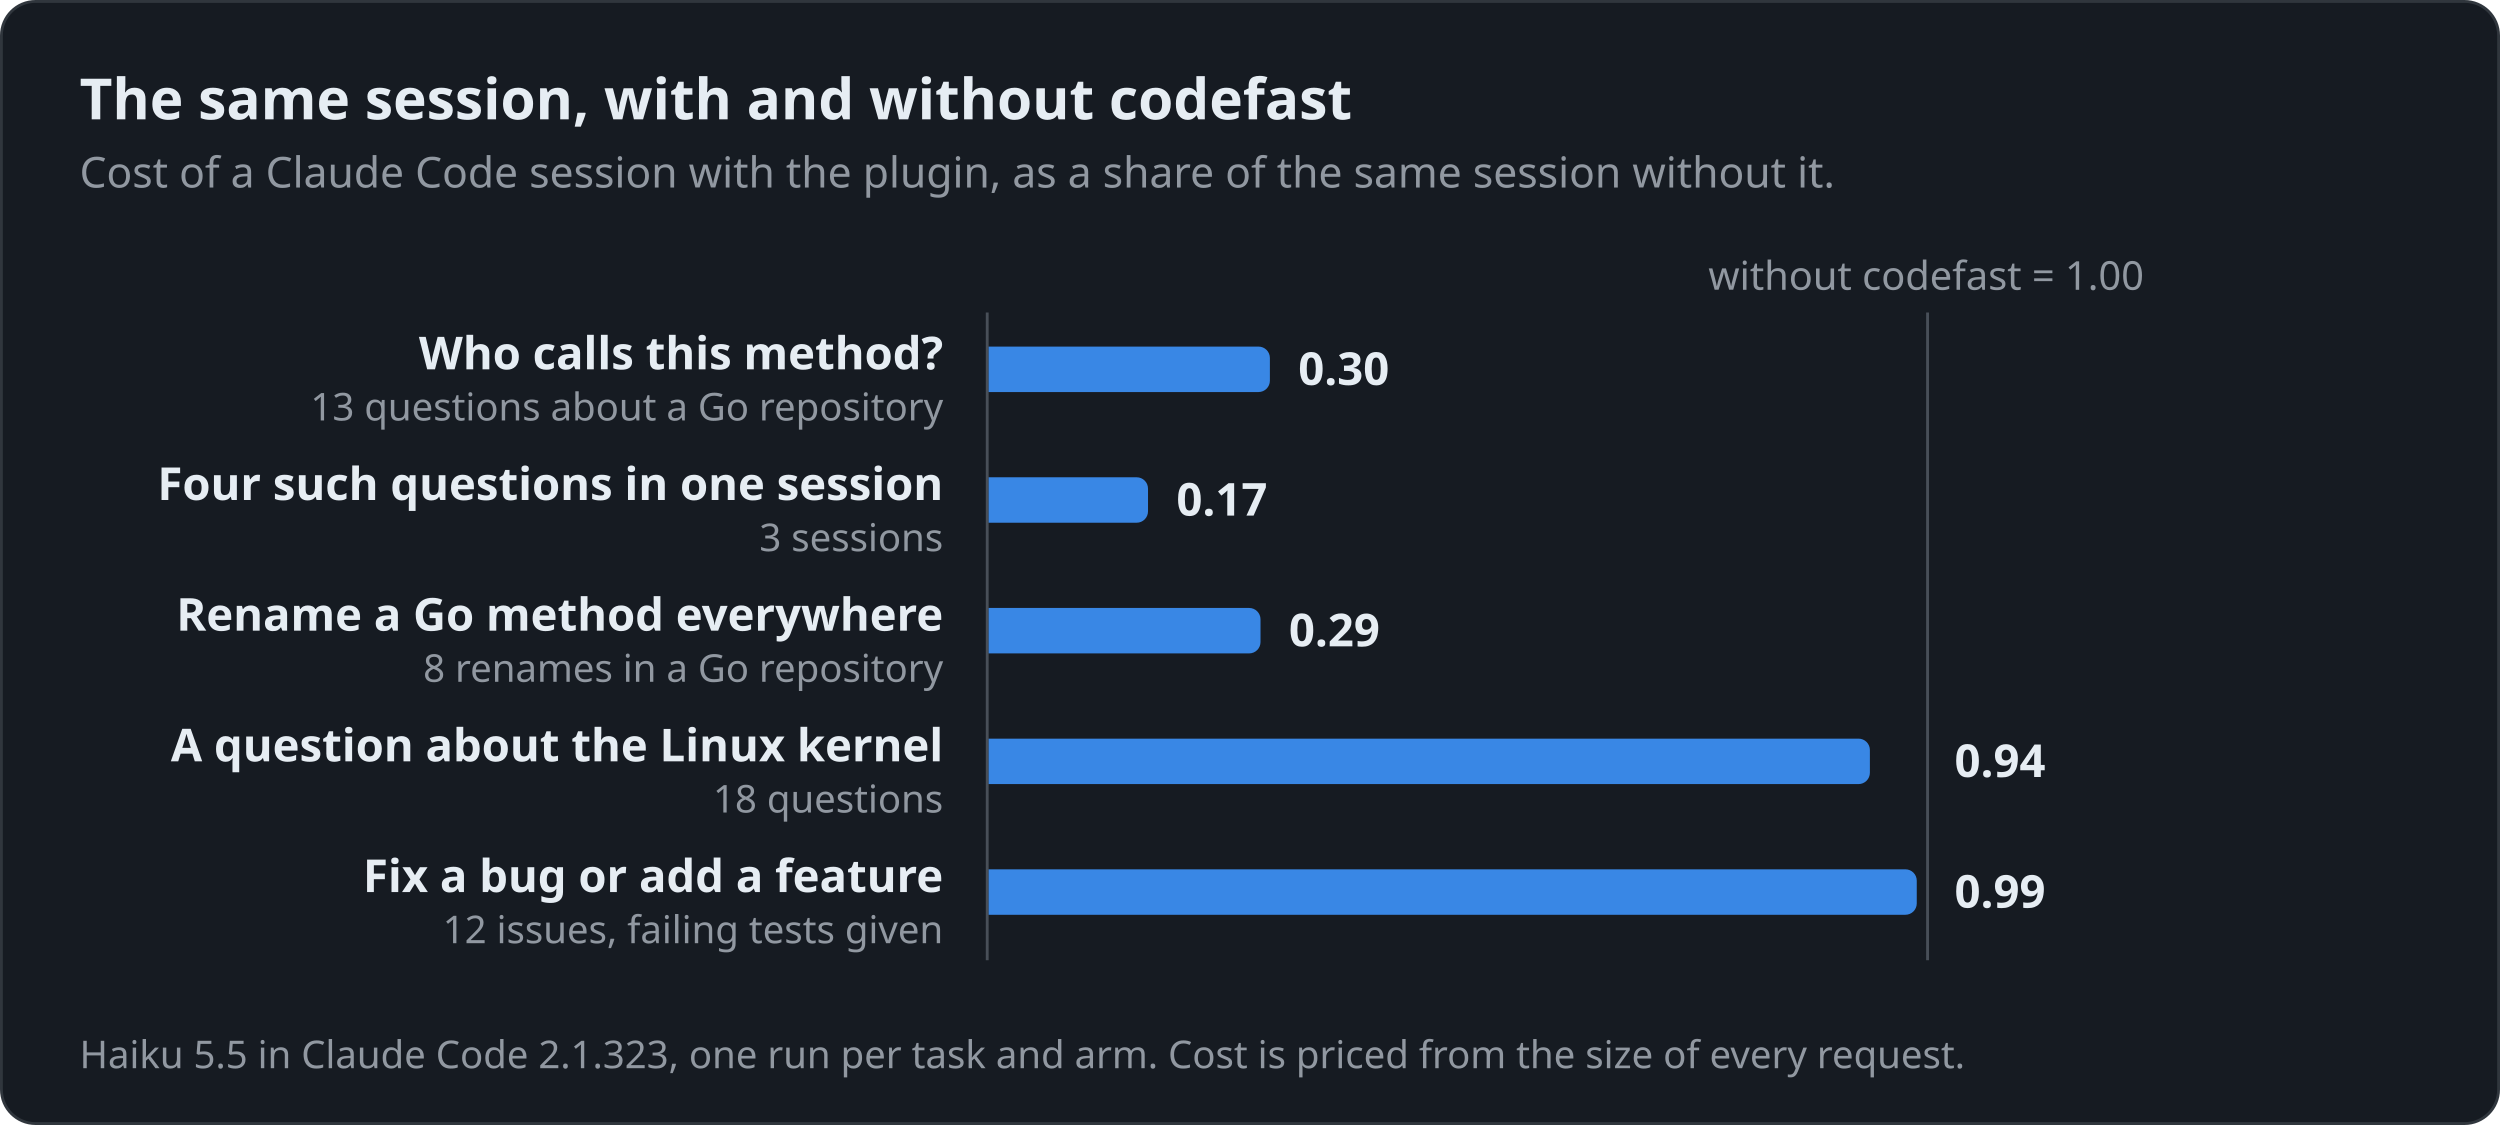
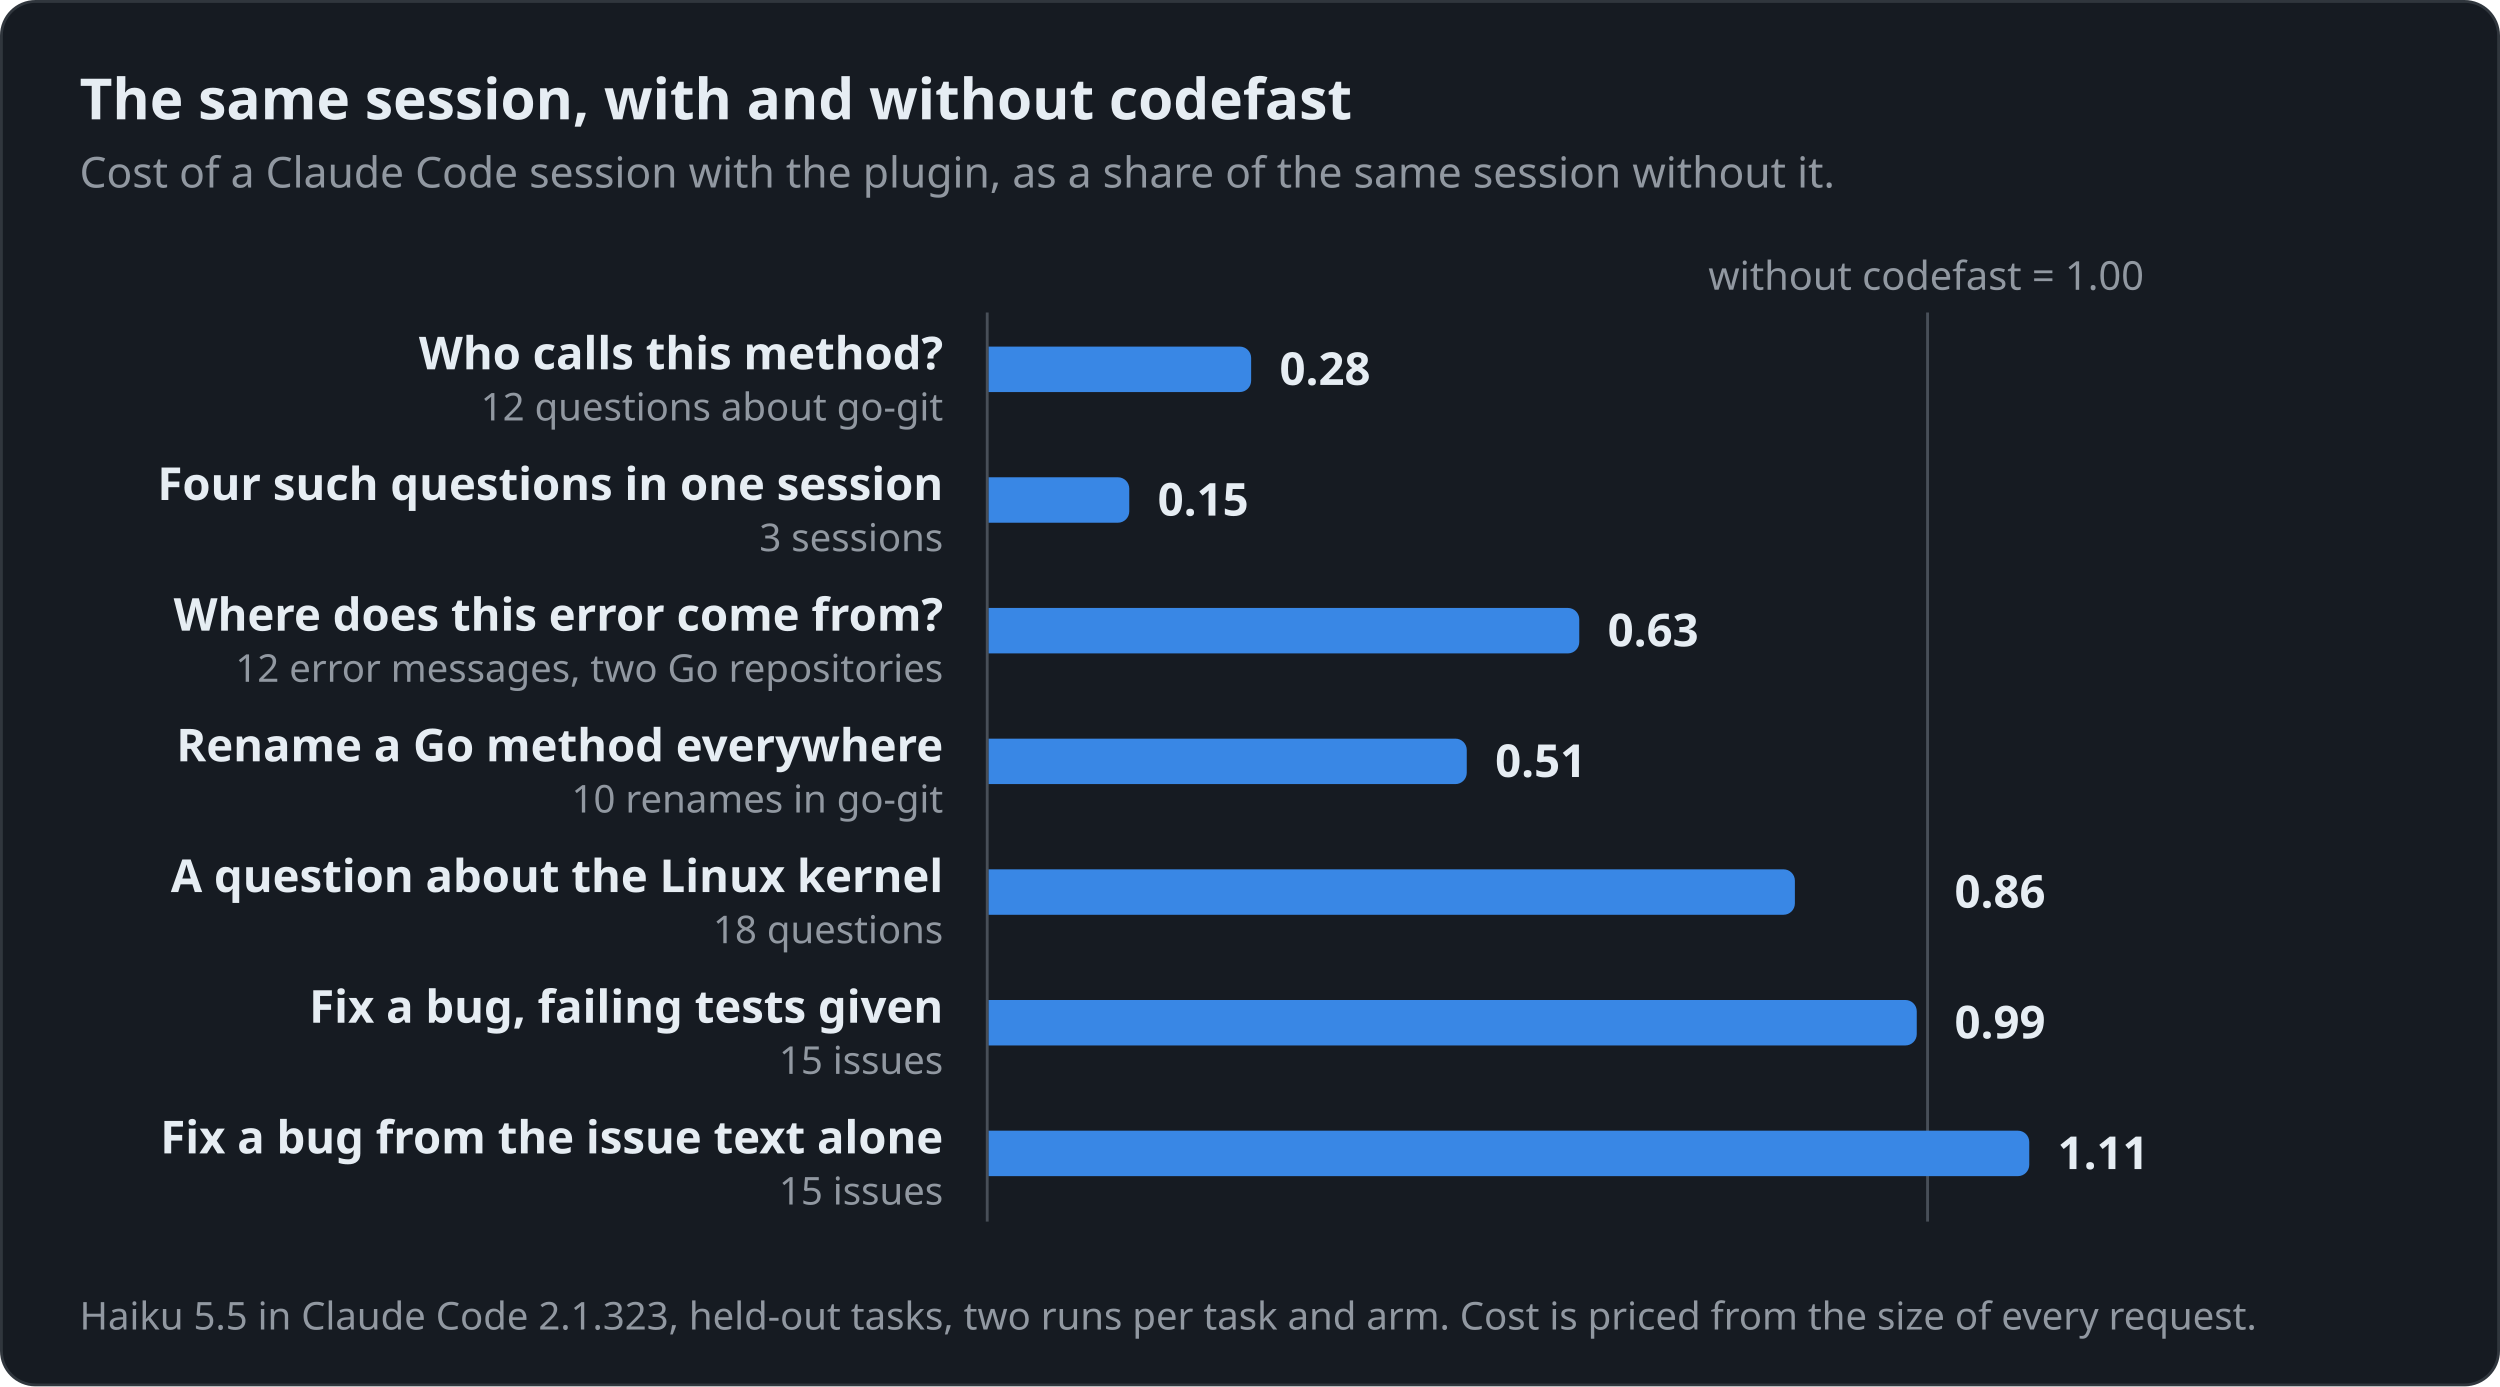
- <svg xmlns="http://www.w3.org/2000/svg" width="880" height="396" viewBox="0 0 880 396" role="img" aria-labelledby="t d" font-family="-apple-system, BlinkMacSystemFont, 'Segoe UI', 'Noto Sans', Helvetica, Arial, sans-serif">
-   <rect x="0.5" y="0.5" width="879" height="395" rx="12" fill="#161b22" stroke="#30363d" />
+ <svg xmlns="http://www.w3.org/2000/svg" width="880" height="488" viewBox="0 0 880 488" role="img" aria-labelledby="t d" font-family="-apple-system, BlinkMacSystemFont, 'Segoe UI', 'Noto Sans', Helvetica, Arial, sans-serif">
+   <rect x="0.5" y="0.5" width="879" height="487" rx="12" fill="#161b22" stroke="#30363d" />
  <text x="28" y="42" font-size="20" font-weight="600" fill="#e6edf3">The same session, with and without codefast</text>
  <text x="28" y="66" font-size="15" fill="#9198a1">Cost of a Claude Code session with the plugin, as a share of the same session without it.</text>
-   <path d="M347.5 110V338" stroke="#484f58" />
-   <path d="M678.5 110V338" stroke="#484f58" />
+   <path d="M347.5 110V430" stroke="#484f58" />
+   <path d="M678.5 110V430" stroke="#484f58" />
  <text x="678" y="102" font-size="14" fill="#9198a1" text-anchor="middle">without codefast = 1.00</text>
  <text x="332" y="130" font-size="16" font-weight="600" fill="#e6edf3" text-anchor="end">Who calls this method?</text>
-   <text x="332" y="148" font-size="13.5" fill="#9198a1" text-anchor="end">13 questions about a Go repository</text>
-   <path fill="#3987e5" d="M348 122h95.00a4 4 0 0 1 4 4v8a4 4 0 0 1 -4 4h-95.00z" />
-   <text x="457.00" y="135.5" font-size="16" font-weight="600" fill="#e6edf3">0.30</text>
+   <text x="332" y="148" font-size="13.5" fill="#9198a1" text-anchor="end">12 questions about go-git</text>
+   <path fill="#3987e5" d="M348 122h88.40a4 4 0 0 1 4 4v8a4 4 0 0 1 -4 4h-88.40z" />
+   <text x="450.40" y="135.5" font-size="16" font-weight="600" fill="#e6edf3">0.28</text>
  <text x="332" y="176" font-size="16" font-weight="600" fill="#e6edf3" text-anchor="end">Four such questions in one session</text>
  <text x="332" y="194" font-size="13.5" fill="#9198a1" text-anchor="end">3 sessions</text>
-   <path fill="#3987e5" d="M348 168h52.10a4 4 0 0 1 4 4v8a4 4 0 0 1 -4 4h-52.10z" />
-   <text x="414.10" y="181.5" font-size="16" font-weight="600" fill="#e6edf3">0.17</text>
-   <text x="332" y="222" font-size="16" font-weight="600" fill="#e6edf3" text-anchor="end">Rename a Go method everywhere</text>
-   <text x="332" y="240" font-size="13.5" fill="#9198a1" text-anchor="end">8 renames in a Go repository</text>
-   <path fill="#3987e5" d="M348 214h91.70a4 4 0 0 1 4 4v8a4 4 0 0 1 -4 4h-91.70z" />
-   <text x="453.70" y="227.5" font-size="16" font-weight="600" fill="#e6edf3">0.29</text>
-   <text x="332" y="268" font-size="16" font-weight="600" fill="#e6edf3" text-anchor="end">A question about the Linux kernel</text>
-   <text x="332" y="286" font-size="13.5" fill="#9198a1" text-anchor="end">18 questions</text>
-   <path fill="#3987e5" d="M348 260h306.20a4 4 0 0 1 4 4v8a4 4 0 0 1 -4 4h-306.20z" />
-   <text x="688.00" y="273.5" font-size="16" font-weight="600" fill="#e6edf3">0.94</text>
-   <text x="332" y="314" font-size="16" font-weight="600" fill="#e6edf3" text-anchor="end">Fix a bug or add a feature</text>
-   <text x="332" y="332" font-size="13.5" fill="#9198a1" text-anchor="end">12 issues, failing tests given</text>
-   <path fill="#3987e5" d="M348 306h322.70a4 4 0 0 1 4 4v8a4 4 0 0 1 -4 4h-322.70z" />
-   <text x="688.00" y="319.5" font-size="16" font-weight="600" fill="#e6edf3">0.99</text>
-   <text x="28" y="376" font-size="13.5" fill="#9198a1">Haiku 5.5 in Claude Code 2.1.323, one run per task and arm. Cost is priced from the size of every request.</text>
+   <path fill="#3987e5" d="M348 168h45.50a4 4 0 0 1 4 4v8a4 4 0 0 1 -4 4h-45.50z" />
+   <text x="407.50" y="181.5" font-size="16" font-weight="600" fill="#e6edf3">0.15</text>
+   <text x="332" y="222" font-size="16" font-weight="600" fill="#e6edf3" text-anchor="end">Where does this error come from?</text>
+   <text x="332" y="240" font-size="13.5" fill="#9198a1" text-anchor="end">12 error messages, two Go repositories</text>
+   <path fill="#3987e5" d="M348 214h203.90a4 4 0 0 1 4 4v8a4 4 0 0 1 -4 4h-203.90z" />
+   <text x="565.90" y="227.5" font-size="16" font-weight="600" fill="#e6edf3">0.63</text>
+   <text x="332" y="268" font-size="16" font-weight="600" fill="#e6edf3" text-anchor="end">Rename a Go method everywhere</text>
+   <text x="332" y="286" font-size="13.5" fill="#9198a1" text-anchor="end">10 renames in go-git</text>
+   <path fill="#3987e5" d="M348 260h164.30a4 4 0 0 1 4 4v8a4 4 0 0 1 -4 4h-164.30z" />
+   <text x="526.30" y="273.5" font-size="16" font-weight="600" fill="#e6edf3">0.51</text>
+   <text x="332" y="314" font-size="16" font-weight="600" fill="#e6edf3" text-anchor="end">A question about the Linux kernel</text>
+   <text x="332" y="332" font-size="13.5" fill="#9198a1" text-anchor="end">18 questions</text>
+   <path fill="#3987e5" d="M348 306h279.80a4 4 0 0 1 4 4v8a4 4 0 0 1 -4 4h-279.80z" />
+   <text x="688.00" y="319.5" font-size="16" font-weight="600" fill="#e6edf3">0.86</text>
+   <text x="332" y="360" font-size="16" font-weight="600" fill="#e6edf3" text-anchor="end">Fix a bug, failing tests given</text>
+   <text x="332" y="378" font-size="13.5" fill="#9198a1" text-anchor="end">15 issues</text>
+   <path fill="#3987e5" d="M348 352h322.70a4 4 0 0 1 4 4v8a4 4 0 0 1 -4 4h-322.70z" />
+   <text x="688.00" y="365.5" font-size="16" font-weight="600" fill="#e6edf3">0.99</text>
+   <text x="332" y="406" font-size="16" font-weight="600" fill="#e6edf3" text-anchor="end">Fix a bug from the issue text alone</text>
+   <text x="332" y="424" font-size="13.5" fill="#9198a1" text-anchor="end">15 issues</text>
+   <path fill="#3987e5" d="M348 398h362.30a4 4 0 0 1 4 4v8a4 4 0 0 1 -4 4h-362.30z" />
+   <text x="724.30" y="411.5" font-size="16" font-weight="600" fill="#e6edf3">1.11</text>
+   <text x="28" y="468" font-size="13.5" fill="#9198a1">Haiku 5.5 in Claude Code 2.1.323, held-out tasks, two runs per task and arm. Cost is priced from the size of every request.</text>
</svg>
